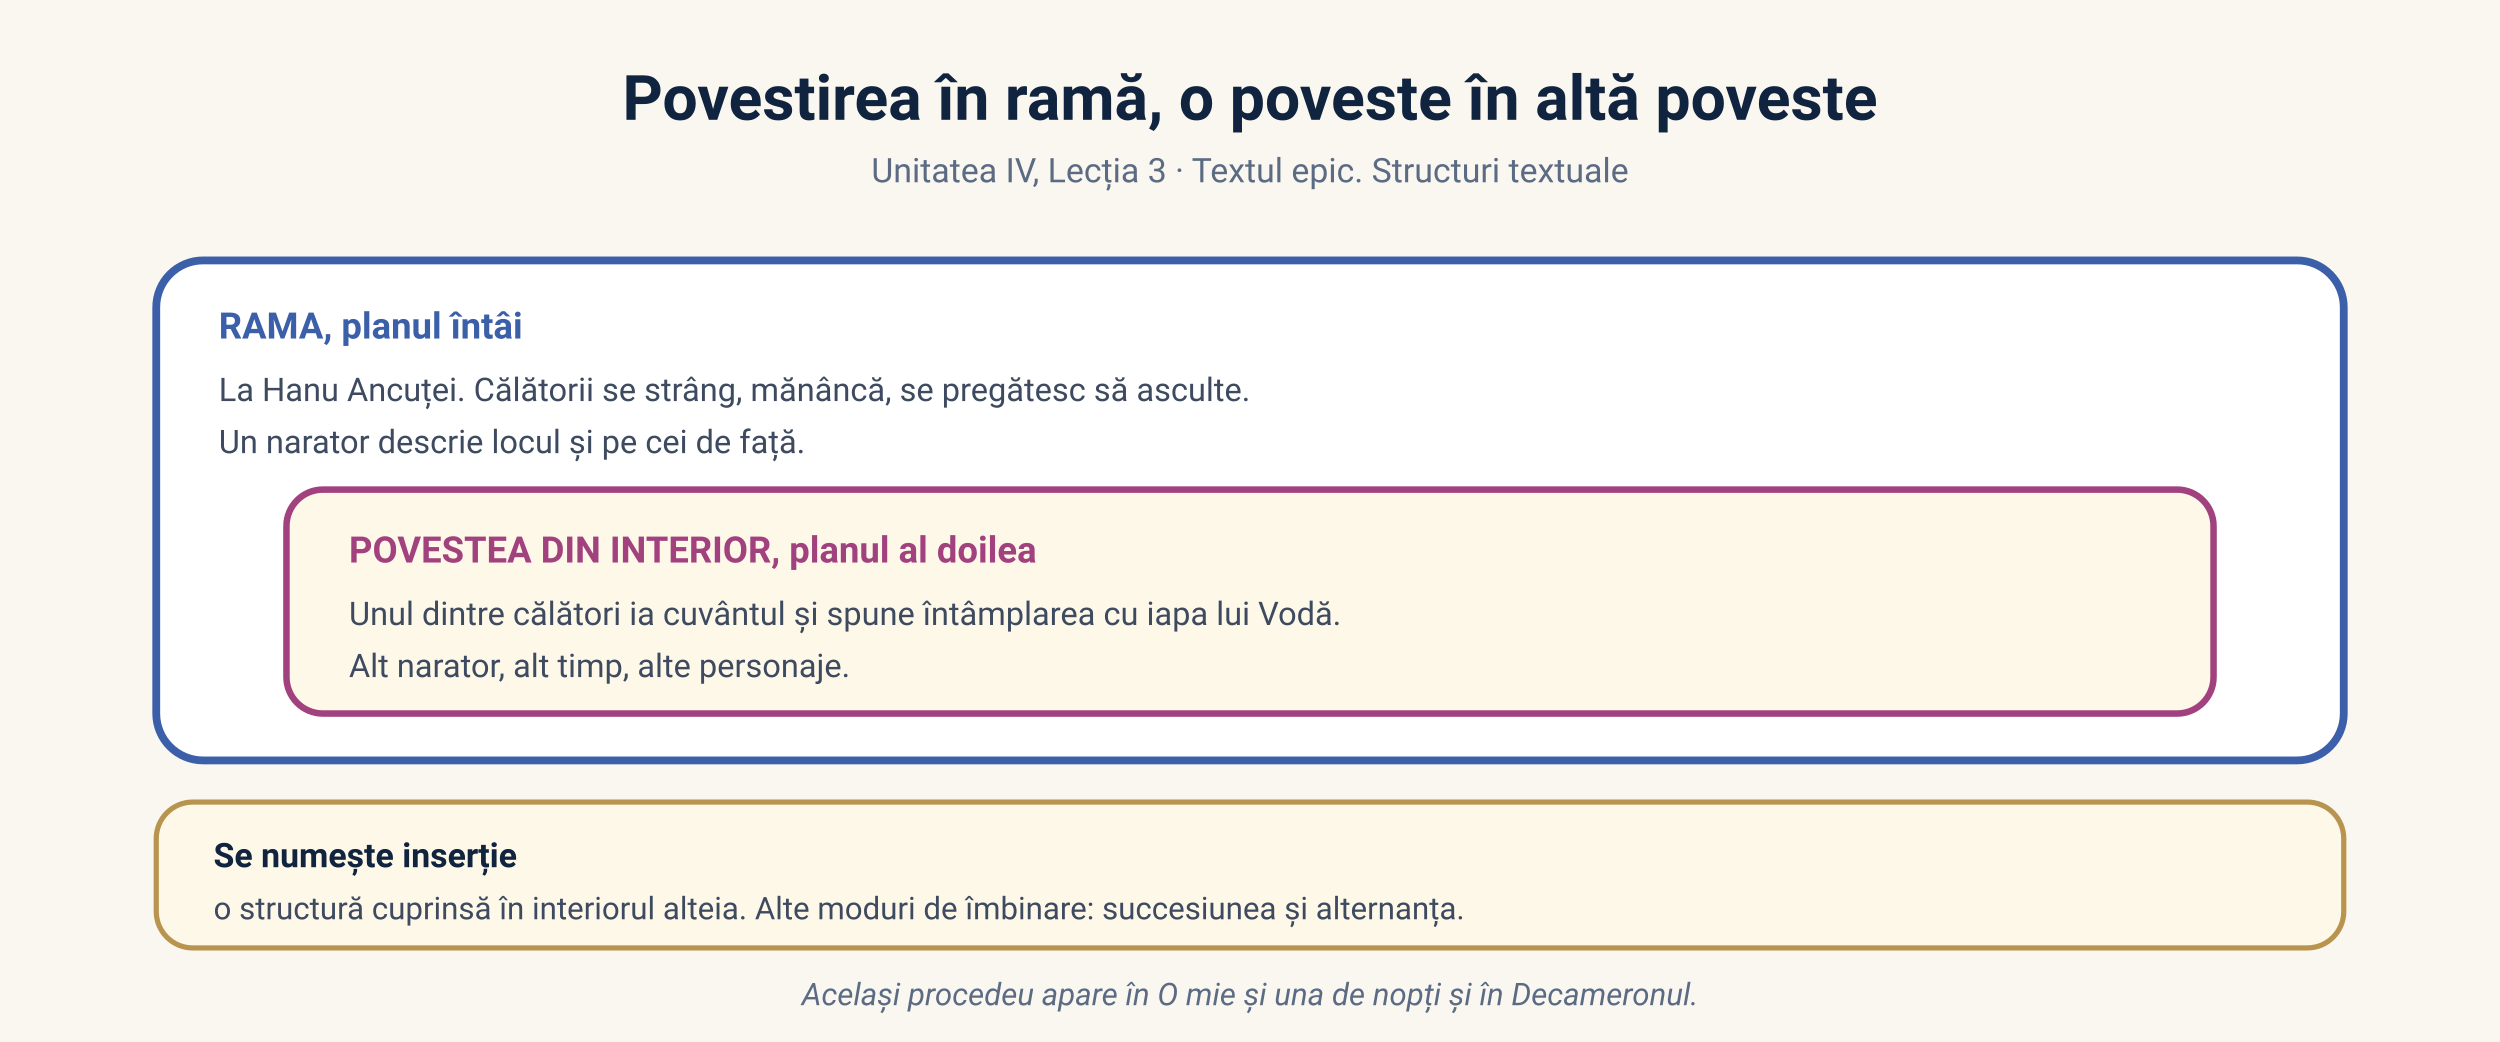
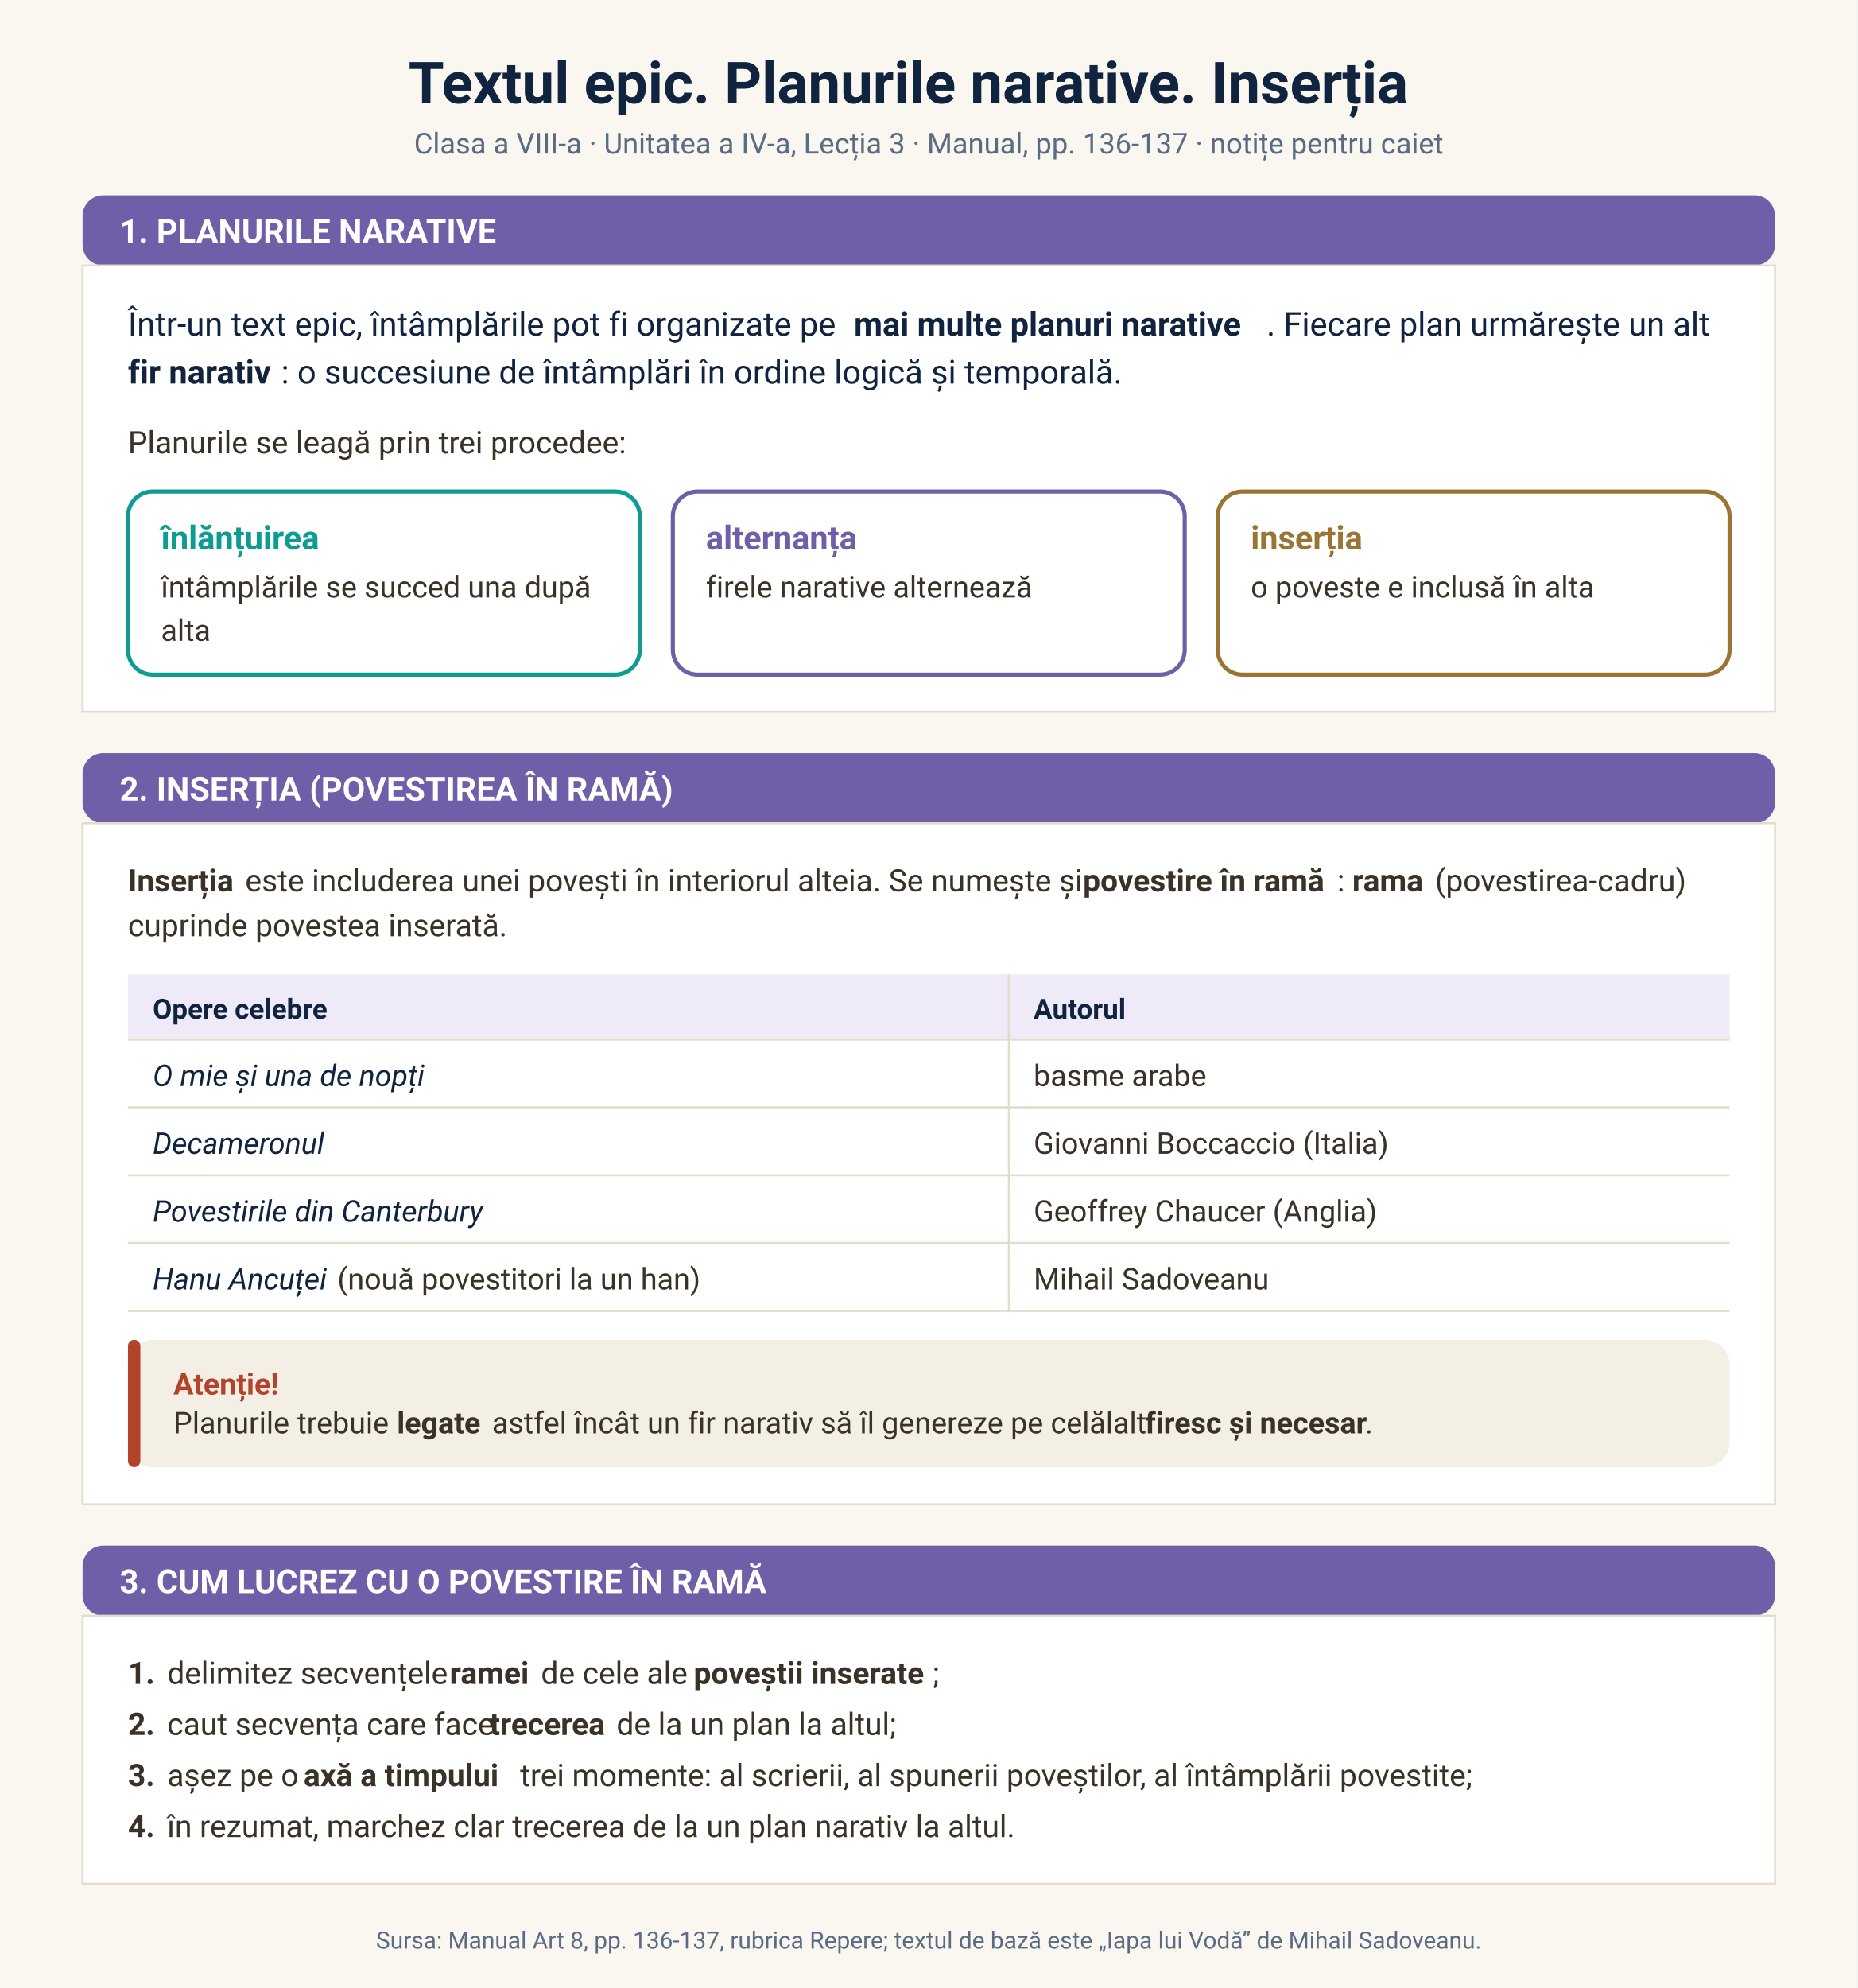
- <svg xmlns="http://www.w3.org/2000/svg" viewBox="0 0 960 400" font-family="'Segoe UI', 'Plus Jakarta Sans', -apple-system, Roboto, sans-serif">
-   <rect width="960" height="400" fill="#faf7f0" />
-   <text x="480" y="46" text-anchor="middle" font-size="24" font-weight="700" fill="#10233f">Povestirea în ramă, o poveste în altă poveste</text>
-   <text x="480" y="70" text-anchor="middle" font-size="13" fill="#5b6b83">Unitatea IV, Lecția 3 · Textul epic. Structuri textuale</text>
-   <rect x="60" y="100" width="840" height="192" rx="18" fill="#ffffff" stroke="#3b5fa8" stroke-width="3" />
-   <text x="84" y="130" font-size="14" font-weight="700" fill="#3b5fa8">RAMA, planul întâi</text>
-   <text x="84" y="154" font-size="12.5" fill="#3d4a5f">La Hanu Ancuței. Călătorii se strâng, mănâncă, se pregătesc să asculte.</text>
-   <text x="84" y="174" font-size="12.5" fill="#3d4a5f">Un narator descrie locul și pe cei de față.</text>
-   <rect x="110" y="188" width="740" height="86" rx="14" fill="#fef8e9" stroke="#a1417e" stroke-width="2.5" />
-   <text x="134" y="216" font-size="14" font-weight="700" fill="#a1417e">POVESTEA DIN INTERIOR, planul al doilea</text>
-   <text x="134" y="240" font-size="12.5" fill="#3d4a5f">Unul dintre călători ia cuvântul și spune întâmplarea cu iapa lui Vodă.</text>
-   <text x="134" y="260" font-size="12.5" fill="#3d4a5f">Alt narator, alt timp, alte personaje.</text>
-   <rect x="60" y="308" width="840" height="56" rx="14" fill="#fef8e9" stroke="#b8944f" stroke-width="2" />
-   <text x="82" y="333" font-size="13" font-weight="700" fill="#10233f">Se numește inserție</text>
-   <text x="82" y="353" font-size="12" fill="#3d4a5f">o structură cuprinsă în interiorul alteia. Alte moduri de îmbinare: succesiunea și alternanța.</text>
-   <text x="480" y="386" text-anchor="middle" font-size="12" font-style="italic" fill="#5b6b83">Același procedeu apare în O mie și una de nopți și în Decameronul.</text>
+ <svg xmlns="http://www.w3.org/2000/svg" viewBox="0 0 900 963" font-family="'Segoe UI', 'Plus Jakarta Sans', -apple-system, Roboto, sans-serif">
+   <rect width="900" height="963" fill="#faf7f0" />
+   <text x="197.9" y="50.0" font-size="28" fill="#10233f" font-weight="700" textLength="505.4" lengthAdjust="spacing">Textul epic. Planurile narative. Inserția</text>
+   <text x="200.6" y="74.4" font-size="14" fill="#5b6b83" textLength="498.8" lengthAdjust="spacing">Clasa a VIII-a · Unitatea a IV-a, Lecția 3 · Manual, pp. 136-137 · notițe pentru caiet</text>
+   <rect x="40" y="94.6" width="820" height="34" rx="10" fill="#6f5ea8" />
+   <text x="58" y="117.6" font-size="16" font-weight="700" fill="#ffffff">1. PLANURILE NARATIVE</text>
+   <rect x="40" y="128.6" width="820" height="216.2" fill="#ffffff" stroke="#e3dccb" />
+   <text x="62.0" y="162.6" font-size="16" fill="#10233f" textLength="347.3" lengthAdjust="spacing">Într-un text epic, întâmplările pot fi organizate pe</text>
+   <text x="413.7" y="162.6" font-size="16" fill="#10233f" font-weight="700" textLength="200.0" lengthAdjust="spacing">mai multe planuri narative</text>
+   <text x="613.7" y="162.6" font-size="16" fill="#10233f" textLength="211.8" lengthAdjust="spacing">. Fiecare plan urmărește un alt</text>
+   <text x="62.0" y="185.8" font-size="16" fill="#10233f" font-weight="700" textLength="74.2" lengthAdjust="spacing">fir narativ</text>
+   <text x="136.2" y="185.8" font-size="16" fill="#10233f" textLength="403.8" lengthAdjust="spacing">: o succesiune de întâmplări în ordine logică și temporală.</text>
+   <text x="62.0" y="219.6" font-size="15" fill="#3a3226" textLength="240.3" lengthAdjust="spacing">Planurile se leagă prin trei procedee:</text>
+   <rect x="62.0" y="238.1" width="248.0" height="88.7" rx="12" fill="#ffffff" stroke="#0d9c92" stroke-width="2" />
+   <text x="78.0" y="266.1" font-size="16" fill="#0d9c92" font-weight="700" textLength="81.3" lengthAdjust="spacing">înlănțuirea</text>
+   <text x="78.0" y="289.4" font-size="14.5" fill="#3a3226" textLength="205.3" lengthAdjust="spacing">întâmplările se succed una după</text>
+   <text x="78.0" y="310.4" font-size="14.5" fill="#3a3226" textLength="23.2" lengthAdjust="spacing">alta</text>
+   <rect x="326.0" y="238.1" width="248.0" height="88.7" rx="12" fill="#ffffff" stroke="#6f5ea8" stroke-width="2" />
+   <text x="342.0" y="266.1" font-size="16" fill="#6f5ea8" font-weight="700" textLength="77.4" lengthAdjust="spacing">alternanța</text>
+   <text x="342.0" y="289.4" font-size="14.5" fill="#3a3226" textLength="156.0" lengthAdjust="spacing">firele narative alternează</text>
+   <rect x="590.0" y="238.1" width="248.0" height="88.7" rx="12" fill="#ffffff" stroke="#9a7433" stroke-width="2" />
+   <text x="606.0" y="266.1" font-size="16" fill="#9a7433" font-weight="700" textLength="55.7" lengthAdjust="spacing">inserția</text>
+   <text x="606.0" y="289.4" font-size="14.5" fill="#3a3226" textLength="164.4" lengthAdjust="spacing">o poveste e inclusă în alta</text>
+   <rect x="40" y="364.8" width="820" height="34" rx="10" fill="#6f5ea8" />
+   <text x="58" y="387.8" font-size="16" font-weight="700" fill="#ffffff">2. INSERȚIA (POVESTIREA ÎN RAMĂ)</text>
+   <rect x="40" y="398.8" width="820" height="329.9" fill="#ffffff" stroke="#e3dccb" />
+   <text x="62.0" y="431.8" font-size="15" fill="#3a3226" font-weight="700" textLength="52.8" lengthAdjust="spacing">Inserția</text>
+   <text x="118.8" y="431.8" font-size="15" fill="#3a3226" textLength="401.8" lengthAdjust="spacing">este includerea unei povești în interiorul alteia. Se numește și</text>
+   <text x="524.7" y="431.8" font-size="15" fill="#3a3226" font-weight="700" textLength="123.1" lengthAdjust="spacing">povestire în ramă</text>
+   <text x="647.9" y="431.8" font-size="15" fill="#3a3226" textLength="3.3" lengthAdjust="spacing">:</text>
+   <text x="655.2" y="431.8" font-size="15" fill="#3a3226" font-weight="700" textLength="36.0" lengthAdjust="spacing">rama</text>
+   <text x="695.3" y="431.8" font-size="15" fill="#3a3226" textLength="120.6" lengthAdjust="spacing">(povestirea-cadru)</text>
+   <text x="62.0" y="453.5" font-size="15" fill="#3a3226" textLength="181.2" lengthAdjust="spacing">cuprinde povestea inserată.</text>
+   <rect x="62.0" y="472.0" width="776.0" height="31.6" fill="#efeaf8" />
+   <text x="74.0" y="493.5" font-size="13.5" fill="#10233f" font-weight="700" textLength="88.3" lengthAdjust="spacing">Opere celebre</text>
+   <text x="500.8" y="493.5" font-size="13.5" fill="#10233f" font-weight="700" textLength="48.6" lengthAdjust="spacing">Autorul</text>
+   <line x1="62.0" y1="503.6" x2="838.0" y2="503.6" stroke="#e3dccb" />
+   <text x="74.0" y="526.1" font-size="14.5" fill="#10233f" font-style="italic" textLength="134.6" lengthAdjust="spacing">O mie și una de nopți</text>
+   <text x="500.8" y="526.1" font-size="14.5" fill="#3a3226" textLength="81.9" lengthAdjust="spacing">basme arabe</text>
+   <line x1="62.0" y1="536.4" x2="838.0" y2="536.4" stroke="#e3dccb" />
+   <text x="74.0" y="558.9" font-size="14.5" fill="#10233f" font-style="italic" textLength="84.2" lengthAdjust="spacing">Decameronul</text>
+   <text x="500.8" y="558.9" font-size="14.5" fill="#3a3226" textLength="166.5" lengthAdjust="spacing">Giovanni Boccaccio (Italia)</text>
+   <line x1="62.0" y1="569.3" x2="838.0" y2="569.3" stroke="#e3dccb" />
+   <text x="74.0" y="591.8" font-size="14.5" fill="#10233f" font-style="italic" textLength="162.1" lengthAdjust="spacing">Povestirile din Canterbury</text>
+   <text x="500.8" y="591.8" font-size="14.5" fill="#3a3226" textLength="164.0" lengthAdjust="spacing">Geoffrey Chaucer (Anglia)</text>
+   <line x1="62.0" y1="602.1" x2="838.0" y2="602.1" stroke="#e3dccb" />
+   <text x="74.0" y="624.6" font-size="14.5" fill="#10233f" font-style="italic" textLength="85.5" lengthAdjust="spacing">Hanu Ancuței</text>
+   <text x="163.5" y="624.6" font-size="14.5" fill="#3a3226" textLength="176.3" lengthAdjust="spacing">(nouă povestitori la un han)</text>
+   <text x="500.8" y="624.6" font-size="14.5" fill="#3a3226" textLength="113.7" lengthAdjust="spacing">Mihail Sadoveanu</text>
+   <line x1="62.0" y1="635.0" x2="838.0" y2="635.0" stroke="#e3dccb" />
+   <line x1="488.8" y1="472.0" x2="488.8" y2="635.0" stroke="#e3dccb" />
+   <rect x="62.0" y="649.0" width="776.0" height="61.7" rx="12" fill="#f3efe4" />
+   <rect x="62.0" y="649.0" width="6" height="61.7" rx="3" fill="#b4432c" />
+   <text x="84.0" y="675.5" font-size="14.5" fill="#b4432c" font-weight="700" textLength="54.8" lengthAdjust="spacing">Atenție!</text>
+   <text x="84.0" y="694.3" font-size="14.5" fill="#3a3226" textLength="104.4" lengthAdjust="spacing">Planurile trebuie</text>
+   <text x="192.3" y="694.3" font-size="14.5" fill="#3a3226" font-weight="700" textLength="42.2" lengthAdjust="spacing">legate</text>
+   <text x="238.4" y="694.3" font-size="14.5" fill="#3a3226" textLength="312.5" lengthAdjust="spacing">astfel încât un fir narativ să îl genereze pe celălalt</text>
+   <text x="554.8" y="694.3" font-size="14.5" fill="#3a3226" font-weight="700" textLength="106.6" lengthAdjust="spacing">firesc și necesar</text>
+   <text x="661.4" y="694.3" font-size="14.5" fill="#3a3226" textLength="3.2" lengthAdjust="spacing">.</text>
+   <rect x="40" y="748.7" width="820" height="34" rx="10" fill="#6f5ea8" />
+   <text x="58" y="771.7" font-size="16" font-weight="700" fill="#ffffff">3. CUM LUCREZ CU O POVESTIRE ÎN RAMĂ</text>
+   <rect x="40" y="782.7" width="820" height="129.8" fill="#ffffff" stroke="#e3dccb" />
+   <text x="62.0" y="815.7" font-size="15" fill="#3a3226" font-weight="700">1.</text>
+   <text x="81.0" y="815.7" font-size="15" fill="#3a3226" textLength="132.9" lengthAdjust="spacing">delimitez secvențele</text>
+   <text x="217.9" y="815.7" font-size="15" fill="#3a3226" font-weight="700" textLength="40.2" lengthAdjust="spacing">ramei</text>
+   <text x="262.1" y="815.7" font-size="15" fill="#3a3226" textLength="69.9" lengthAdjust="spacing">de cele ale</text>
+   <text x="336.1" y="815.7" font-size="15" fill="#3a3226" font-weight="700" textLength="115.8" lengthAdjust="spacing">poveștii inserate</text>
+   <text x="451.9" y="815.7" font-size="15" fill="#3a3226" textLength="3.3" lengthAdjust="spacing">;</text>
+   <text x="62.0" y="840.4" font-size="15" fill="#3a3226" font-weight="700">2.</text>
+   <text x="81.0" y="840.4" font-size="15" fill="#3a3226" textLength="152.2" lengthAdjust="spacing">caut secvența care face</text>
+   <text x="237.2" y="840.4" font-size="15" fill="#3a3226" font-weight="700" textLength="57.5" lengthAdjust="spacing">trecerea</text>
+   <text x="298.7" y="840.4" font-size="15" fill="#3a3226" textLength="136.9" lengthAdjust="spacing">de la un plan la altul;</text>
+   <text x="62.0" y="865.2" font-size="15" fill="#3a3226" font-weight="700">3.</text>
+   <text x="81.0" y="865.2" font-size="15" fill="#3a3226" textLength="62.1" lengthAdjust="spacing">așez pe o</text>
+   <text x="147.1" y="865.2" font-size="15" fill="#3a3226" font-weight="700" textLength="100.8" lengthAdjust="spacing">axă a timpului</text>
+   <text x="252.0" y="865.2" font-size="15" fill="#3a3226" textLength="460.2" lengthAdjust="spacing">trei momente: al scrierii, al spunerii poveștilor, al întâmplării povestite;</text>
+   <text x="62.0" y="889.9" font-size="15" fill="#3a3226" font-weight="700">4.</text>
+   <text x="81.0" y="889.9" font-size="15" fill="#3a3226" textLength="408.4" lengthAdjust="spacing">în rezumat, marchez clar trecerea de la un plan narativ la altul.</text>
+   <text x="182.2" y="943.9" font-size="11.5" fill="#5b6b83" textLength="535.7" lengthAdjust="spacing">Sursa: Manual Art 8, pp. 136-137, rubrica Repere; textul de bază este „Iapa lui Vodă” de Mihail Sadoveanu.</text>
</svg>
